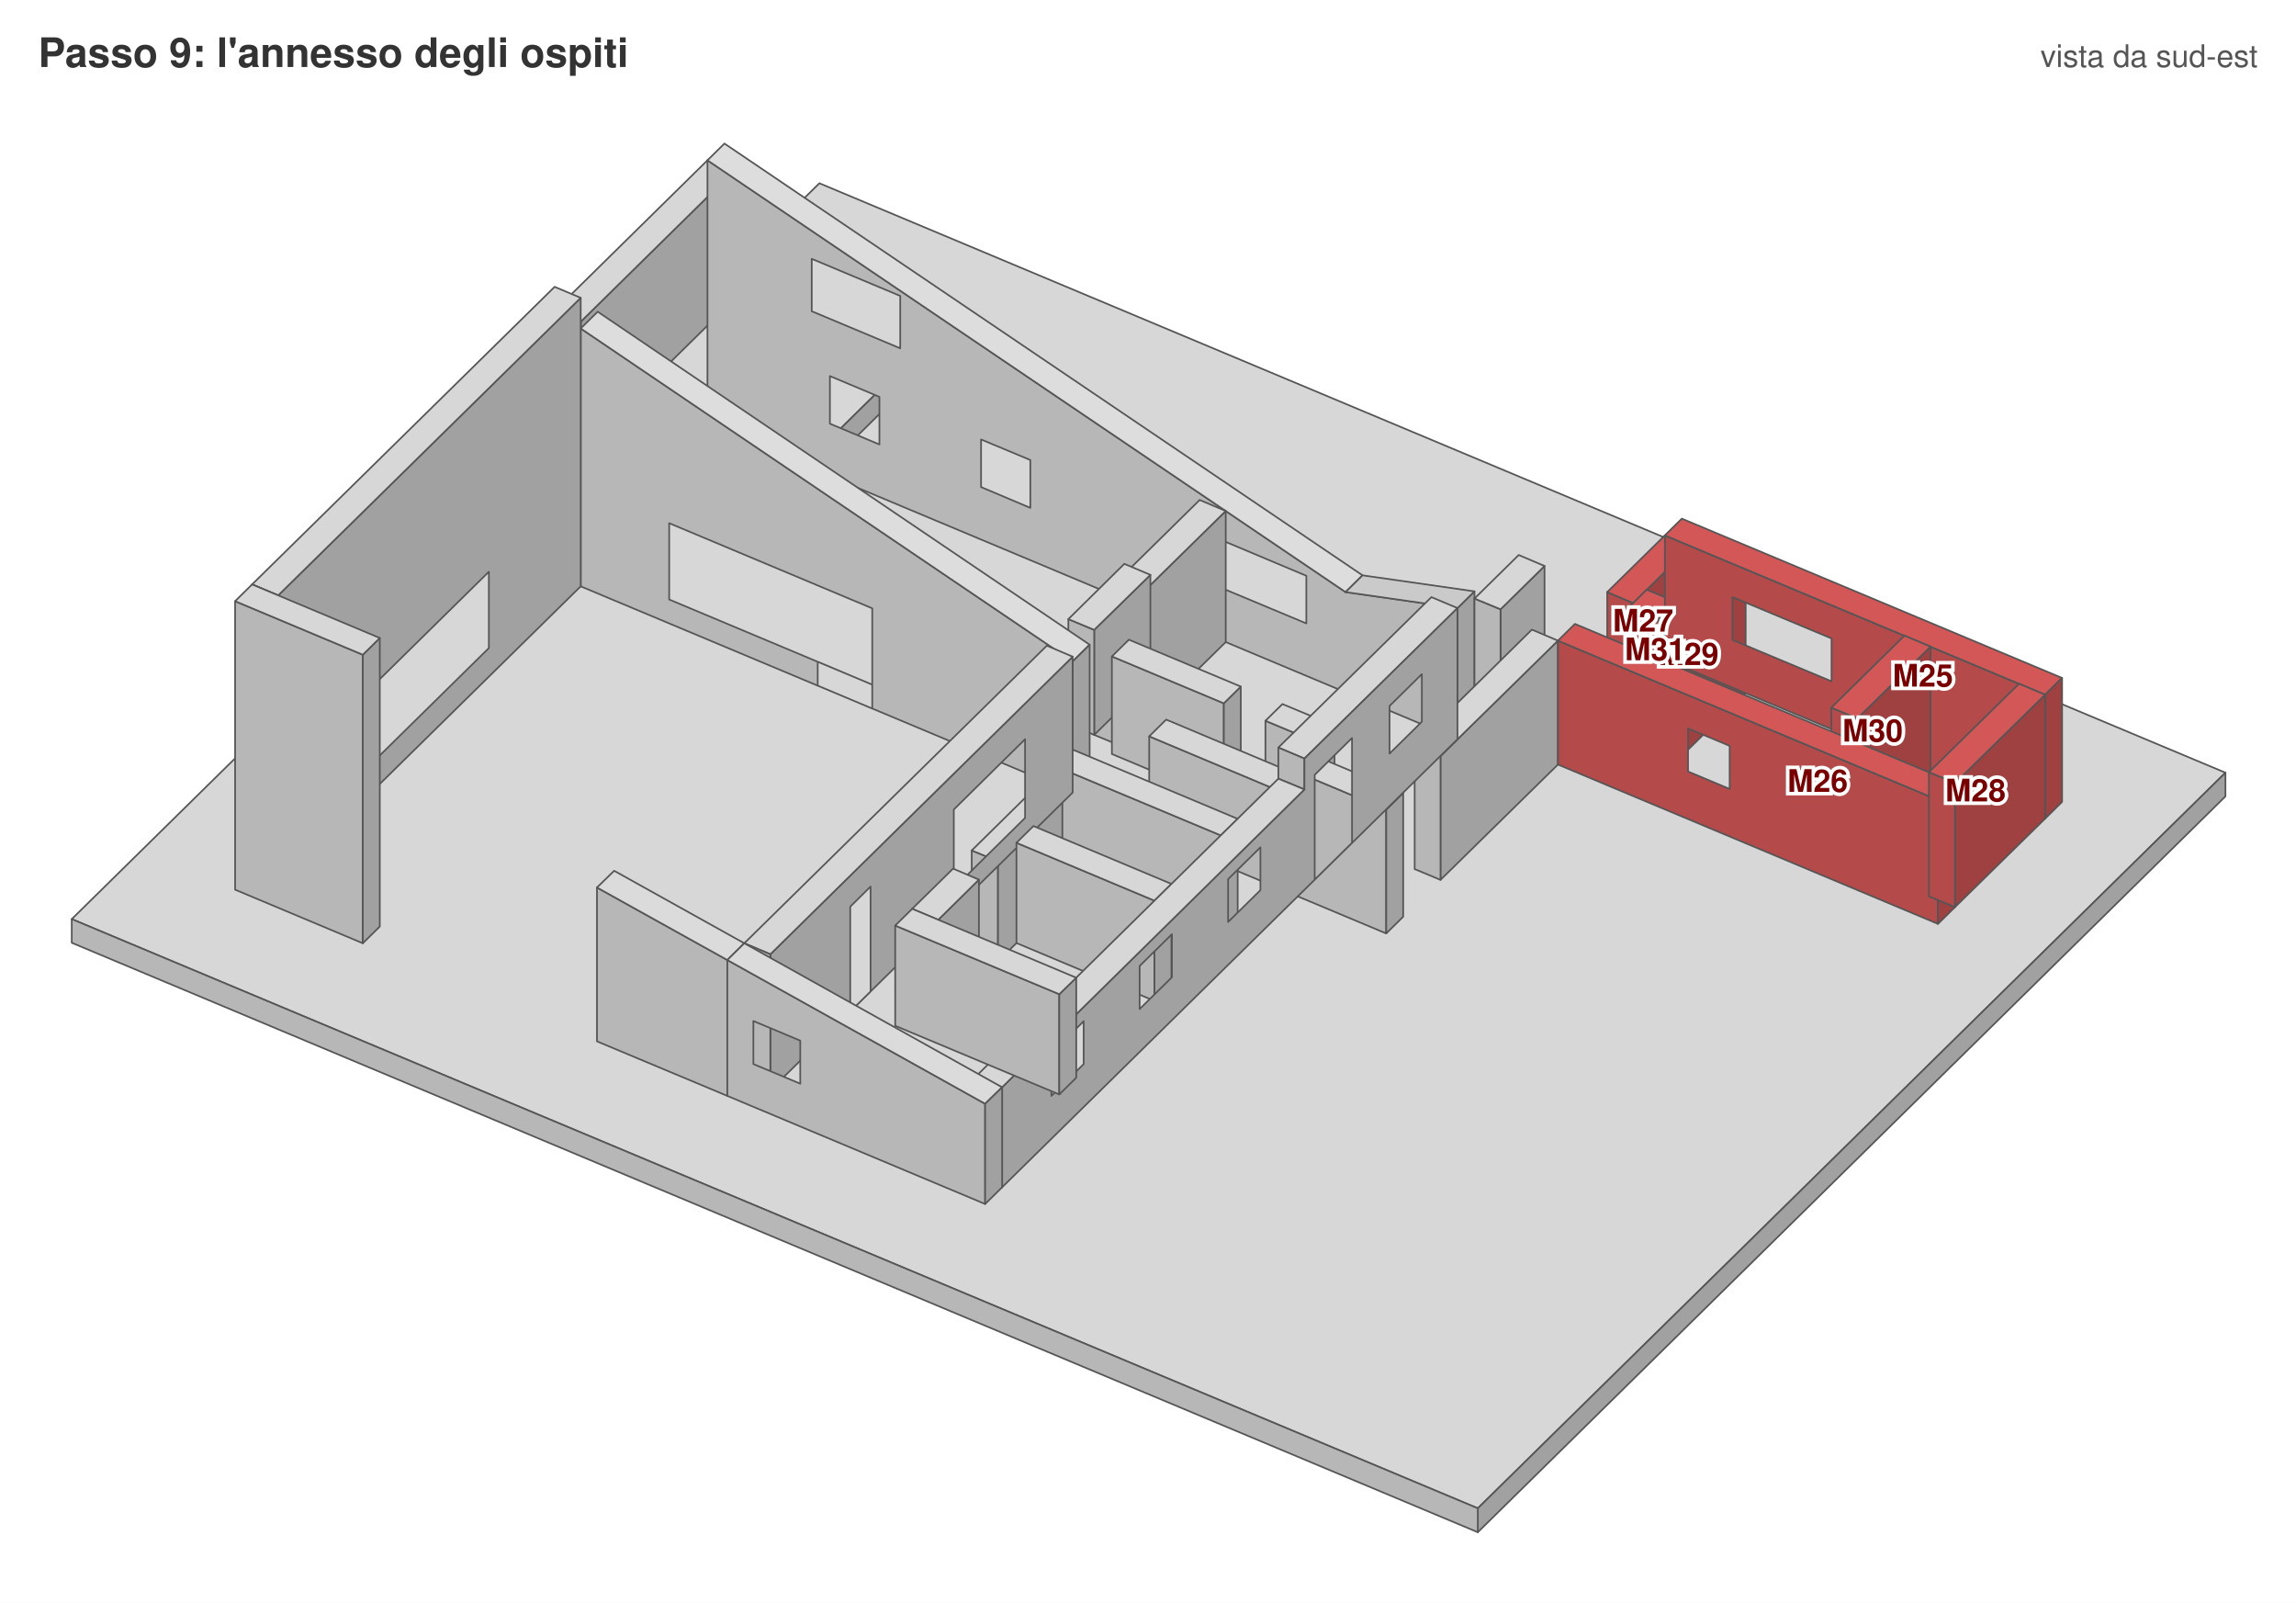
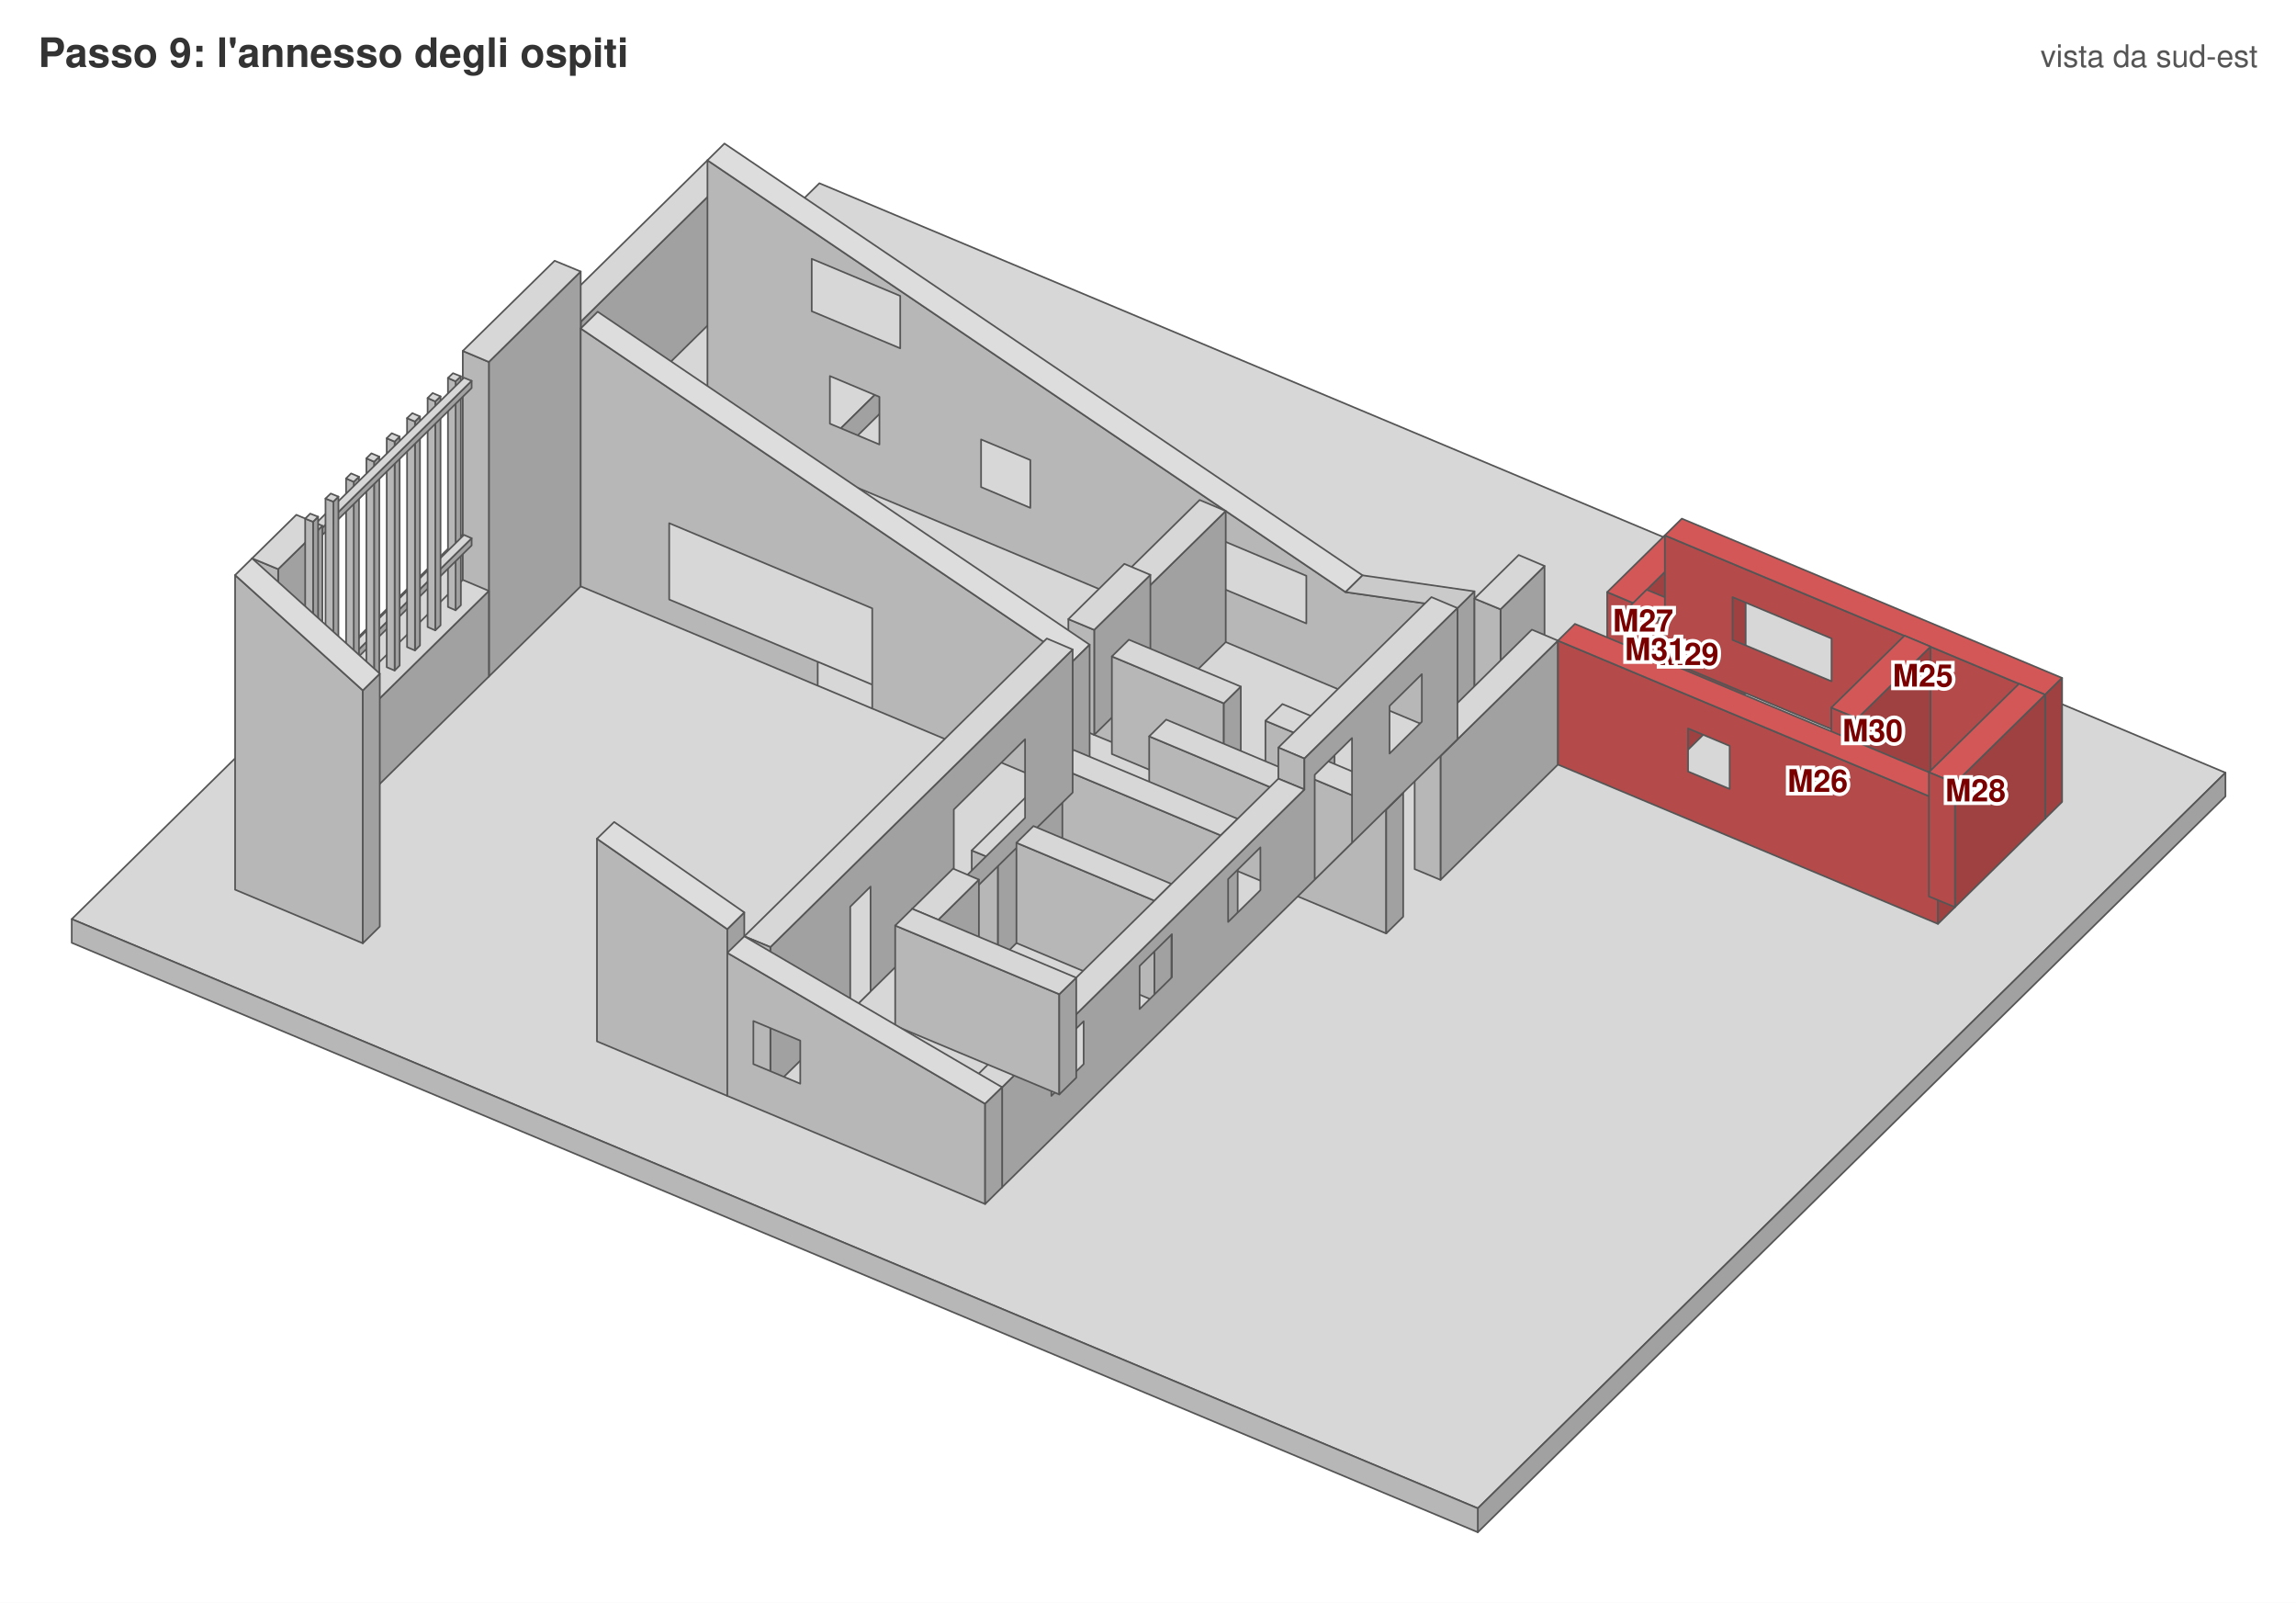
<svg xmlns="http://www.w3.org/2000/svg" viewBox="0 0 960 670" width="960" height="670">
  <rect width="100%" height="100%" fill="#ffffff" />
  <text x="16" y="28" font-family="Helvetica, Arial, sans-serif" font-size="17" font-weight="bold" fill="#333">Passo 9: l'annesso degli ospiti</text>
  <path d="M 342.6 76.6 L 930.5 323.0 L 617.9 630.5 L 30.0 384.2 Z" fill="rgb(215,215,215)" fill-rule="evenodd" stroke="#555" stroke-width="0.7" stroke-linejoin="round" />
  <path d="M 930.5 332.9 L 617.9 640.5 L 617.9 630.5 L 930.5 323.0 Z" fill="rgb(161,161,161)" fill-rule="evenodd" stroke="#555" stroke-width="0.7" stroke-linejoin="round" />
  <path d="M 617.9 640.5 L 30.0 394.1 L 30.0 384.2 L 617.9 630.5 Z" fill="rgb(183,183,183)" fill-rule="evenodd" stroke="#555" stroke-width="0.7" stroke-linejoin="round" />
  <path d="M 306.7 182.2 L 242.8 245.1 L 242.8 134.5 L 306.7 71.6 Z M 303.2 163.8 L 276.9 189.6 L 276.9 169.7 L 303.2 143.8 Z" fill="rgb(161,161,161)" fill-rule="evenodd" stroke="#555" stroke-width="0.7" stroke-linejoin="round" />
  <path d="M 231.9 240.5 L 231.9 129.9 L 242.8 134.5 L 242.8 245.1 Z" fill="rgb(183,183,183)" fill-rule="evenodd" stroke="#555" stroke-width="0.7" stroke-linejoin="round" />
  <path d="M 231.9 129.9 L 295.8 67.0 L 306.7 71.6 L 242.8 134.5 Z" fill="rgb(215,215,215)" fill-rule="evenodd" stroke="#555" stroke-width="0.7" stroke-linejoin="round" />
  <path d="M 306.7 125.4 L 376.4 154.6 L 319.6 210.5 L 249.9 181.3 Z" fill="rgb(215,215,215)" fill-rule="evenodd" stroke="#555" stroke-width="0.7" stroke-linejoin="round" />
  <path d="M 376.4 164.5 L 319.6 220.5 L 319.6 210.5 L 376.4 154.6 Z" fill="rgb(161,161,161)" fill-rule="evenodd" stroke="#555" stroke-width="0.7" stroke-linejoin="round" />
  <path d="M 319.6 220.5 L 249.9 191.3 L 249.9 181.3 L 319.6 210.5 Z" fill="rgb(183,183,183)" fill-rule="evenodd" stroke="#555" stroke-width="0.7" stroke-linejoin="round" />
  <path d="M 295.8 177.6 L 609.4 309.0 L 609.4 254.2 L 562.6 247.5 L 295.8 67.0 Z M 347.0 177.1 L 367.7 185.8 L 367.7 165.9 L 347.0 157.2 Z M 410.2 203.6 L 430.8 212.3 L 430.8 192.3 L 410.2 183.7 Z M 510.3 245.6 L 546.2 260.6 L 546.2 240.7 L 510.3 225.6 Z M 339.4 130.1 L 376.4 145.6 L 376.4 123.7 L 339.4 108.2 Z" fill="rgb(183,183,183)" fill-rule="evenodd" stroke="#555" stroke-width="0.7" stroke-linejoin="round" />
  <path d="M 569.7 240.5 L 302.9 60.0 L 295.8 67.0 L 562.6 247.5 Z" fill="rgb(221,221,221)" fill-rule="evenodd" stroke="#555" stroke-width="0.7" stroke-linejoin="round" />
  <path d="M 616.5 302.0 L 616.5 247.2 L 609.4 254.2 L 609.4 309.0 Z" fill="rgb(161,161,161)" fill-rule="evenodd" stroke="#555" stroke-width="0.7" stroke-linejoin="round" />
  <path d="M 616.5 247.2 L 569.7 240.5 L 562.6 247.5 L 609.4 254.2 Z" fill="rgb(202,202,202)" fill-rule="evenodd" stroke="#555" stroke-width="0.7" stroke-linejoin="round" />
  <path d="M 512.5 268.4 L 468.4 311.7 L 468.4 256.9 L 512.5 213.6 Z" fill="rgb(161,161,161)" fill-rule="evenodd" stroke="#555" stroke-width="0.7" stroke-linejoin="round" />
  <path d="M 457.5 252.4 L 501.6 209.0 L 512.5 213.6 L 468.4 256.9 Z" fill="rgb(215,215,215)" fill-rule="evenodd" stroke="#555" stroke-width="0.7" stroke-linejoin="round" />
  <path d="M 457.5 307.2 L 457.5 252.4 L 468.4 256.9 L 468.4 311.7 Z" fill="rgb(183,183,183)" fill-rule="evenodd" stroke="#555" stroke-width="0.7" stroke-linejoin="round" />
+   <path d="M 242.8 245.1 L 204.4 282.8 L 204.4 151.3 L 242.8 113.5 Z" fill="rgb(161,161,161)" fill-rule="evenodd" stroke="#555" stroke-width="0.7" stroke-linejoin="round" />
+   <path d="M 193.5 278.3 L 193.5 146.7 L 204.4 151.3 L 204.4 282.8 Z" fill="rgb(183,183,183)" fill-rule="evenodd" stroke="#555" stroke-width="0.7" stroke-linejoin="round" />
+   <path d="M 193.5 146.7 L 231.9 109.0 L 242.8 113.5 L 204.4 151.3 Z" fill="rgb(215,215,215)" fill-rule="evenodd" stroke="#555" stroke-width="0.7" stroke-linejoin="round" />
  <path d="M 707.0 280.1 L 682.9 303.9 L 682.9 252.1 L 707.0 228.3 Z" fill="rgb(159,65,65)" fill-rule="evenodd" stroke="#555" stroke-width="0.7" stroke-linejoin="round" />
  <path d="M 672.0 299.3 L 672.0 247.5 L 682.9 252.1 L 682.9 303.9 Z" fill="rgb(180,74,74)" fill-rule="evenodd" stroke="#555" stroke-width="0.7" stroke-linejoin="round" />
  <path d="M 672.0 247.5 L 696.1 223.8 L 707.0 228.3 L 682.9 252.1 Z" fill="rgb(211,87,87)" fill-rule="evenodd" stroke="#555" stroke-width="0.7" stroke-linejoin="round" />
  <path d="M 481.0 284.1 L 457.5 307.2 L 457.5 263.3 L 481.0 240.3 Z" fill="rgb(161,161,161)" fill-rule="evenodd" stroke="#555" stroke-width="0.7" stroke-linejoin="round" />
  <path d="M 446.7 302.6 L 446.7 258.8 L 457.5 263.3 L 457.5 307.2 Z" fill="rgb(183,183,183)" fill-rule="evenodd" stroke="#555" stroke-width="0.7" stroke-linejoin="round" />
  <path d="M 446.7 258.8 L 470.1 235.7 L 481.0 240.3 L 457.5 263.3 Z" fill="rgb(215,215,215)" fill-rule="evenodd" stroke="#555" stroke-width="0.7" stroke-linejoin="round" />
  <path d="M 645.8 288.4 L 627.4 306.6 L 627.4 254.7 L 645.8 236.6 Z" fill="rgb(161,161,161)" fill-rule="evenodd" stroke="#555" stroke-width="0.7" stroke-linejoin="round" />
  <path d="M 616.5 302.0 L 616.5 250.2 L 627.4 254.7 L 627.4 306.6 Z" fill="rgb(183,183,183)" fill-rule="evenodd" stroke="#555" stroke-width="0.7" stroke-linejoin="round" />
  <path d="M 616.5 250.2 L 635.0 232.0 L 645.8 236.6 L 627.4 254.7 Z" fill="rgb(215,215,215)" fill-rule="evenodd" stroke="#555" stroke-width="0.7" stroke-linejoin="round" />
  <path d="M 729.9 289.7 L 699.3 319.8 L 699.3 267.9 L 729.9 237.9 Z" fill="rgb(159,65,65)" fill-rule="evenodd" stroke="#555" stroke-width="0.7" stroke-linejoin="round" />
  <path d="M 688.4 315.2 L 688.4 263.4 L 699.3 267.9 L 699.3 319.8 Z" fill="rgb(180,74,74)" fill-rule="evenodd" stroke="#555" stroke-width="0.7" stroke-linejoin="round" />
  <path d="M 688.4 263.4 L 719.0 233.3 L 729.9 237.9 L 699.3 267.9 Z" fill="rgb(211,87,87)" fill-rule="evenodd" stroke="#555" stroke-width="0.7" stroke-linejoin="round" />
  <path d="M 700.5 303.3 L 700.5 251.5 L 693.4 258.5 L 693.4 310.3 Z" fill="rgb(159,65,65)" fill-rule="evenodd" stroke="#555" stroke-width="0.7" stroke-linejoin="round" />
  <path d="M 681.4 305.3 L 693.4 310.3 L 693.4 258.5 L 681.4 253.5 Z" fill="rgb(180,74,74)" fill-rule="evenodd" stroke="#555" stroke-width="0.7" stroke-linejoin="round" />
  <path d="M 700.5 251.5 L 688.5 246.5 L 681.4 253.5 L 693.4 258.5 Z" fill="rgb(211,87,87)" fill-rule="evenodd" stroke="#555" stroke-width="0.7" stroke-linejoin="round" />
  <path d="M 242.8 245.1 L 448.5 331.3 L 448.5 276.5 L 242.8 137.3 Z M 279.8 250.6 L 364.7 286.2 L 364.7 254.3 L 279.8 218.7 Z M 341.9 286.6 L 364.7 296.2 L 364.7 286.2 L 341.9 276.6 Z" fill="rgb(183,183,183)" fill-rule="evenodd" stroke="#555" stroke-width="0.7" stroke-linejoin="round" />
  <path d="M 455.6 269.5 L 249.9 130.3 L 242.8 137.3 L 448.5 276.5 Z" fill="rgb(221,221,221)" fill-rule="evenodd" stroke="#555" stroke-width="0.7" stroke-linejoin="round" />
  <path d="M 455.6 324.3 L 455.6 269.5 L 448.5 276.5 L 448.5 331.3 Z" fill="rgb(161,161,161)" fill-rule="evenodd" stroke="#555" stroke-width="0.7" stroke-linejoin="round" />
  <path d="M 696.1 275.6 L 855.1 342.2 L 855.1 290.4 L 696.1 223.8 Z M 724.4 267.5 L 765.8 284.8 L 765.8 266.9 L 724.4 249.6 Z" fill="rgb(180,74,74)" fill-rule="evenodd" stroke="#555" stroke-width="0.7" stroke-linejoin="round" />
  <path d="M 862.2 283.4 L 703.2 216.8 L 696.1 223.8 L 855.1 290.4 Z" fill="rgb(211,87,87)" fill-rule="evenodd" stroke="#555" stroke-width="0.7" stroke-linejoin="round" />
  <path d="M 862.2 335.2 L 862.2 283.4 L 855.1 290.4 L 855.1 342.2 Z" fill="rgb(159,65,65)" fill-rule="evenodd" stroke="#555" stroke-width="0.7" stroke-linejoin="round" />
+   <path d="M 204.4 282.8 L 134.8 351.3 L 134.8 315.5 L 204.4 247.0 Z" fill="rgb(161,161,161)" fill-rule="evenodd" stroke="#555" stroke-width="0.7" stroke-linejoin="round" />
+   <path d="M 123.9 310.9 L 193.5 242.4 L 204.4 247.0 L 134.8 315.5 Z" fill="rgb(215,215,215)" fill-rule="evenodd" stroke="#555" stroke-width="0.7" stroke-linejoin="round" />
+   <path d="M 123.9 346.8 L 123.9 310.9 L 134.8 315.5 L 134.8 351.3 Z" fill="rgb(183,183,183)" fill-rule="evenodd" stroke="#555" stroke-width="0.7" stroke-linejoin="round" />
  <path d="M 464.9 315.2 L 511.7 334.8 L 511.7 294.0 L 464.9 274.4 Z" fill="rgb(183,183,183)" fill-rule="evenodd" stroke="#555" stroke-width="0.7" stroke-linejoin="round" />
  <path d="M 518.8 327.9 L 518.8 287.0 L 511.7 294.0 L 511.7 334.8 Z" fill="rgb(161,161,161)" fill-rule="evenodd" stroke="#555" stroke-width="0.7" stroke-linejoin="round" />
  <path d="M 518.8 287.0 L 472.0 267.4 L 464.9 274.4 L 511.7 294.0 Z" fill="rgb(215,215,215)" fill-rule="evenodd" stroke="#555" stroke-width="0.7" stroke-linejoin="round" />
-   <path d="M 242.8 245.1 L 116.3 369.5 L 116.3 248.9 L 242.8 124.5 Z M 204.4 270.9 L 134.8 339.4 L 134.8 307.5 L 204.4 239.0 Z" fill="rgb(161,161,161)" fill-rule="evenodd" stroke="#555" stroke-width="0.7" stroke-linejoin="round" />
-   <path d="M 105.4 244.3 L 231.9 119.9 L 242.8 124.5 L 116.3 248.9 Z" fill="rgb(215,215,215)" fill-rule="evenodd" stroke="#555" stroke-width="0.7" stroke-linejoin="round" />
-   <path d="M 105.4 364.9 L 105.4 244.3 L 116.3 248.9 L 116.3 369.5 Z" fill="rgb(183,183,183)" fill-rule="evenodd" stroke="#555" stroke-width="0.7" stroke-linejoin="round" />
+   <path d="M 192.7 253.0 L 190.5 255.1 L 190.5 159.4 L 192.7 157.3 Z" fill="rgb(161,161,161)" fill-rule="evenodd" stroke="#555" stroke-width="0.7" stroke-linejoin="round" />
+   <path d="M 187.3 253.7 L 187.3 158.0 L 190.5 159.4 L 190.5 255.1 Z" fill="rgb(183,183,183)" fill-rule="evenodd" stroke="#555" stroke-width="0.7" stroke-linejoin="round" />
+   <path d="M 187.3 158.0 L 189.4 156.0 L 192.7 157.3 L 190.5 159.4 Z" fill="rgb(215,215,215)" fill-rule="evenodd" stroke="#555" stroke-width="0.7" stroke-linejoin="round" />
+   <path d="M 197.2 228.0 L 127.6 296.5 L 127.6 293.5 L 197.2 225.0 Z" fill="rgb(161,161,161)" fill-rule="evenodd" stroke="#555" stroke-width="0.7" stroke-linejoin="round" />
+   <path d="M 124.3 292.1 L 194.0 223.6 L 197.2 225.0 L 127.6 293.5 Z" fill="rgb(215,215,215)" fill-rule="evenodd" stroke="#555" stroke-width="0.7" stroke-linejoin="round" />
+   <path d="M 124.3 295.1 L 124.3 292.1 L 127.6 293.5 L 127.6 296.5 Z" fill="rgb(183,183,183)" fill-rule="evenodd" stroke="#555" stroke-width="0.7" stroke-linejoin="round" />
  <path d="M 807.2 322.1 L 776.6 352.2 L 776.6 300.3 L 807.2 270.3 Z" fill="rgb(159,65,65)" fill-rule="evenodd" stroke="#555" stroke-width="0.7" stroke-linejoin="round" />
  <path d="M 765.7 347.6 L 765.7 295.8 L 776.6 300.3 L 776.6 352.2 Z" fill="rgb(180,74,74)" fill-rule="evenodd" stroke="#555" stroke-width="0.7" stroke-linejoin="round" />
  <path d="M 765.7 295.8 L 796.3 265.7 L 807.2 270.3 L 776.6 300.3 Z" fill="rgb(211,87,87)" fill-rule="evenodd" stroke="#555" stroke-width="0.7" stroke-linejoin="round" />
+   <path d="M 184.2 261.4 L 182.0 263.5 L 182.0 167.8 L 184.2 165.7 Z" fill="rgb(161,161,161)" fill-rule="evenodd" stroke="#555" stroke-width="0.7" stroke-linejoin="round" />
+   <path d="M 178.8 262.1 L 178.8 166.4 L 182.0 167.8 L 182.0 263.5 Z" fill="rgb(183,183,183)" fill-rule="evenodd" stroke="#555" stroke-width="0.7" stroke-linejoin="round" />
+   <path d="M 178.8 166.4 L 180.9 164.3 L 184.2 165.7 L 182.0 167.8 Z" fill="rgb(215,215,215)" fill-rule="evenodd" stroke="#555" stroke-width="0.7" stroke-linejoin="round" />
  <path d="M 529.1 342.1 L 550.9 351.3 L 550.9 310.4 L 529.1 301.3 Z" fill="rgb(183,183,183)" fill-rule="evenodd" stroke="#555" stroke-width="0.7" stroke-linejoin="round" />
  <path d="M 558.0 344.3 L 558.0 303.4 L 550.9 310.4 L 550.9 351.3 Z" fill="rgb(161,161,161)" fill-rule="evenodd" stroke="#555" stroke-width="0.7" stroke-linejoin="round" />
  <path d="M 558.0 303.4 L 536.2 294.3 L 529.1 301.3 L 550.9 310.4 Z" fill="rgb(215,215,215)" fill-rule="evenodd" stroke="#555" stroke-width="0.7" stroke-linejoin="round" />
  <path d="M 651.4 319.6 L 602.3 367.8 L 602.3 316.0 L 651.4 267.8 Z" fill="rgb(161,161,161)" fill-rule="evenodd" stroke="#555" stroke-width="0.7" stroke-linejoin="round" />
  <path d="M 591.5 311.5 L 640.5 263.2 L 651.4 267.8 L 602.3 316.0 Z" fill="rgb(215,215,215)" fill-rule="evenodd" stroke="#555" stroke-width="0.7" stroke-linejoin="round" />
  <path d="M 591.5 363.3 L 591.5 311.5 L 602.3 316.0 L 602.3 367.8 Z" fill="rgb(183,183,183)" fill-rule="evenodd" stroke="#555" stroke-width="0.7" stroke-linejoin="round" />
+   <path d="M 175.6 269.8 L 173.5 271.9 L 173.5 176.2 L 175.6 174.1 Z" fill="rgb(161,161,161)" fill-rule="evenodd" stroke="#555" stroke-width="0.7" stroke-linejoin="round" />
+   <path d="M 170.2 270.5 L 170.2 174.8 L 173.5 176.2 L 173.5 271.9 Z" fill="rgb(183,183,183)" fill-rule="evenodd" stroke="#555" stroke-width="0.7" stroke-linejoin="round" />
+   <path d="M 170.2 174.8 L 172.4 172.7 L 175.6 174.1 L 173.5 176.2 Z" fill="rgb(215,215,215)" fill-rule="evenodd" stroke="#555" stroke-width="0.7" stroke-linejoin="round" />
  <path d="M 651.4 319.6 L 810.3 386.2 L 810.3 334.4 L 651.4 267.8 Z M 705.8 322.5 L 723.2 329.8 L 723.2 311.8 L 705.8 304.5 Z" fill="rgb(180,74,74)" fill-rule="evenodd" stroke="#555" stroke-width="0.7" stroke-linejoin="round" />
  <path d="M 817.4 327.4 L 658.5 260.8 L 651.4 267.8 L 810.3 334.4 Z" fill="rgb(211,87,87)" fill-rule="evenodd" stroke="#555" stroke-width="0.7" stroke-linejoin="round" />
  <path d="M 817.4 379.2 L 817.4 327.4 L 810.3 334.4 L 810.3 386.2 Z" fill="rgb(159,65,65)" fill-rule="evenodd" stroke="#555" stroke-width="0.7" stroke-linejoin="round" />
  <path d="M 480.5 348.7 L 531.7 370.1 L 531.7 329.3 L 480.5 307.8 Z" fill="rgb(183,183,183)" fill-rule="evenodd" stroke="#555" stroke-width="0.7" stroke-linejoin="round" />
  <path d="M 538.8 363.1 L 538.8 322.3 L 531.7 329.3 L 531.7 370.1 Z" fill="rgb(161,161,161)" fill-rule="evenodd" stroke="#555" stroke-width="0.7" stroke-linejoin="round" />
  <path d="M 538.8 322.3 L 487.6 300.8 L 480.5 307.8 L 531.7 329.3 Z" fill="rgb(215,215,215)" fill-rule="evenodd" stroke="#555" stroke-width="0.7" stroke-linejoin="round" />
+   <path d="M 167.1 278.2 L 165.0 280.3 L 165.0 184.6 L 167.1 182.5 Z" fill="rgb(161,161,161)" fill-rule="evenodd" stroke="#555" stroke-width="0.7" stroke-linejoin="round" />
+   <path d="M 161.7 278.9 L 161.7 183.2 L 165.0 184.6 L 165.0 280.3 Z" fill="rgb(183,183,183)" fill-rule="evenodd" stroke="#555" stroke-width="0.7" stroke-linejoin="round" />
+   <path d="M 161.7 183.2 L 163.8 181.1 L 167.1 182.5 L 165.0 184.6 Z" fill="rgb(215,215,215)" fill-rule="evenodd" stroke="#555" stroke-width="0.7" stroke-linejoin="round" />
  <path d="M 855.1 342.2 L 817.4 379.2 L 817.4 327.4 L 855.1 290.4 Z" fill="rgb(159,65,65)" fill-rule="evenodd" stroke="#555" stroke-width="0.7" stroke-linejoin="round" />
  <path d="M 806.5 322.8 L 844.2 285.8 L 855.1 290.4 L 817.4 327.4 Z" fill="rgb(211,87,87)" fill-rule="evenodd" stroke="#555" stroke-width="0.7" stroke-linejoin="round" />
  <path d="M 806.5 374.7 L 806.5 322.8 L 817.4 327.4 L 817.4 379.2 Z" fill="rgb(180,74,74)" fill-rule="evenodd" stroke="#555" stroke-width="0.7" stroke-linejoin="round" />
+   <path d="M 158.6 286.5 L 156.4 288.6 L 156.4 193.0 L 158.6 190.9 Z" fill="rgb(161,161,161)" fill-rule="evenodd" stroke="#555" stroke-width="0.7" stroke-linejoin="round" />
+   <path d="M 153.2 287.3 L 153.2 191.6 L 156.4 193.0 L 156.4 288.6 Z" fill="rgb(183,183,183)" fill-rule="evenodd" stroke="#555" stroke-width="0.7" stroke-linejoin="round" />
+   <path d="M 153.2 191.6 L 155.3 189.5 L 158.6 190.9 L 156.4 193.0 Z" fill="rgb(215,215,215)" fill-rule="evenodd" stroke="#555" stroke-width="0.7" stroke-linejoin="round" />
  <path d="M 441.8 362.4 L 510.4 391.1 L 510.4 349.2 L 441.8 320.5 Z" fill="rgb(183,183,183)" fill-rule="evenodd" stroke="#555" stroke-width="0.7" stroke-linejoin="round" />
  <path d="M 517.5 384.1 L 517.5 342.3 L 510.4 349.2 L 510.4 391.1 Z" fill="rgb(161,161,161)" fill-rule="evenodd" stroke="#555" stroke-width="0.7" stroke-linejoin="round" />
  <path d="M 517.5 342.3 L 448.9 313.5 L 441.8 320.5 L 510.4 349.2 Z" fill="rgb(215,215,215)" fill-rule="evenodd" stroke="#555" stroke-width="0.7" stroke-linejoin="round" />
+   <path d="M 150.1 294.9 L 147.9 297.0 L 147.9 201.4 L 150.1 199.3 Z" fill="rgb(161,161,161)" fill-rule="evenodd" stroke="#555" stroke-width="0.7" stroke-linejoin="round" />
+   <path d="M 144.7 295.7 L 144.7 200.0 L 147.9 201.4 L 147.9 297.0 Z" fill="rgb(183,183,183)" fill-rule="evenodd" stroke="#555" stroke-width="0.7" stroke-linejoin="round" />
+   <path d="M 144.7 200.0 L 146.8 197.9 L 150.1 199.3 L 147.9 201.4 Z" fill="rgb(215,215,215)" fill-rule="evenodd" stroke="#555" stroke-width="0.7" stroke-linejoin="round" />
+   <path d="M 197.2 162.2 L 127.6 230.7 L 127.6 227.7 L 197.2 159.2 Z" fill="rgb(161,161,161)" fill-rule="evenodd" stroke="#555" stroke-width="0.7" stroke-linejoin="round" />
+   <path d="M 124.3 226.4 L 194.0 157.9 L 197.2 159.2 L 127.6 227.7 Z" fill="rgb(215,215,215)" fill-rule="evenodd" stroke="#555" stroke-width="0.7" stroke-linejoin="round" />
+   <path d="M 124.3 229.3 L 124.3 226.4 L 127.6 227.7 L 127.6 230.7 Z" fill="rgb(183,183,183)" fill-rule="evenodd" stroke="#555" stroke-width="0.7" stroke-linejoin="round" />
  <path d="M 542.6 374.7 L 579.6 390.2 L 579.6 338.4 L 542.6 322.9 Z" fill="rgb(183,183,183)" fill-rule="evenodd" stroke="#555" stroke-width="0.7" stroke-linejoin="round" />
  <path d="M 586.7 383.2 L 586.7 331.4 L 579.6 338.4 L 579.6 390.2 Z" fill="rgb(161,161,161)" fill-rule="evenodd" stroke="#555" stroke-width="0.7" stroke-linejoin="round" />
  <path d="M 586.7 331.4 L 549.7 315.9 L 542.6 322.9 L 579.6 338.4 Z" fill="rgb(215,215,215)" fill-rule="evenodd" stroke="#555" stroke-width="0.7" stroke-linejoin="round" />
+   <path d="M 141.5 303.3 L 139.4 305.4 L 139.4 209.7 L 141.5 207.6 Z" fill="rgb(161,161,161)" fill-rule="evenodd" stroke="#555" stroke-width="0.7" stroke-linejoin="round" />
+   <path d="M 136.1 304.1 L 136.1 208.4 L 139.4 209.7 L 139.4 305.4 Z" fill="rgb(183,183,183)" fill-rule="evenodd" stroke="#555" stroke-width="0.7" stroke-linejoin="round" />
+   <path d="M 136.1 208.4 L 138.3 206.3 L 141.5 207.6 L 139.4 209.7 Z" fill="rgb(215,215,215)" fill-rule="evenodd" stroke="#555" stroke-width="0.7" stroke-linejoin="round" />
  <path d="M 444.2 375.3 L 417.2 401.9 L 417.2 360.0 L 444.2 333.5 Z" fill="rgb(161,161,161)" fill-rule="evenodd" stroke="#555" stroke-width="0.7" stroke-linejoin="round" />
  <path d="M 406.3 397.3 L 406.3 355.5 L 417.2 360.0 L 417.2 401.9 Z" fill="rgb(183,183,183)" fill-rule="evenodd" stroke="#555" stroke-width="0.7" stroke-linejoin="round" />
  <path d="M 406.3 355.5 L 433.3 328.9 L 444.2 333.5 L 417.2 360.0 Z" fill="rgb(215,215,215)" fill-rule="evenodd" stroke="#555" stroke-width="0.7" stroke-linejoin="round" />
-   <path d="M 448.5 331.3 L 322.1 455.7 L 322.1 398.9 L 448.5 274.5 Z M 428.6 341.9 L 398.8 371.3 L 398.8 338.4 L 428.6 309.0 Z M 364.0 414.5 L 355.5 422.9 L 355.5 379.0 L 364.0 370.6 Z" fill="rgb(161,161,161)" fill-rule="evenodd" stroke="#555" stroke-width="0.7" stroke-linejoin="round" />
-   <path d="M 311.2 394.3 L 437.7 269.9 L 448.5 274.5 L 322.1 398.9 Z" fill="rgb(215,215,215)" fill-rule="evenodd" stroke="#555" stroke-width="0.7" stroke-linejoin="round" />
-   <path d="M 311.2 451.2 L 311.2 394.3 L 322.1 398.9 L 322.1 455.7 Z" fill="rgb(183,183,183)" fill-rule="evenodd" stroke="#555" stroke-width="0.7" stroke-linejoin="round" />
+   <path d="M 134.8 351.3 L 116.3 369.5 L 116.3 237.9 L 134.8 219.8 Z" fill="rgb(161,161,161)" fill-rule="evenodd" stroke="#555" stroke-width="0.7" stroke-linejoin="round" />
+   <path d="M 105.4 364.9 L 105.4 233.4 L 116.3 237.9 L 116.3 369.5 Z" fill="rgb(183,183,183)" fill-rule="evenodd" stroke="#555" stroke-width="0.7" stroke-linejoin="round" />
+   <path d="M 105.4 233.4 L 123.9 215.2 L 134.8 219.8 L 116.3 237.9 Z" fill="rgb(215,215,215)" fill-rule="evenodd" stroke="#555" stroke-width="0.7" stroke-linejoin="round" />
+   <path d="M 133.0 311.7 L 130.9 313.8 L 130.9 218.1 L 133.0 216.0 Z" fill="rgb(161,161,161)" fill-rule="evenodd" stroke="#555" stroke-width="0.7" stroke-linejoin="round" />
+   <path d="M 127.6 312.4 L 127.6 216.8 L 130.9 218.1 L 130.9 313.8 Z" fill="rgb(183,183,183)" fill-rule="evenodd" stroke="#555" stroke-width="0.7" stroke-linejoin="round" />
+   <path d="M 127.6 216.8 L 129.7 214.7 L 133.0 216.0 L 130.9 218.1 Z" fill="rgb(215,215,215)" fill-rule="evenodd" stroke="#555" stroke-width="0.7" stroke-linejoin="round" />
+   <path d="M 448.5 331.3 L 322.1 455.7 L 322.1 395.9 L 448.5 271.5 Z M 428.6 341.9 L 398.8 371.3 L 398.8 338.4 L 428.6 309.0 Z M 364.0 414.5 L 355.5 422.9 L 355.5 379.0 L 364.0 370.6 Z" fill="rgb(161,161,161)" fill-rule="evenodd" stroke="#555" stroke-width="0.7" stroke-linejoin="round" />
+   <path d="M 311.2 391.4 L 437.7 266.9 L 448.5 271.5 L 322.1 395.9 Z" fill="rgb(215,215,215)" fill-rule="evenodd" stroke="#555" stroke-width="0.7" stroke-linejoin="round" />
+   <path d="M 311.2 451.2 L 311.2 391.4 L 322.1 395.9 L 322.1 455.7 Z" fill="rgb(183,183,183)" fill-rule="evenodd" stroke="#555" stroke-width="0.7" stroke-linejoin="round" />
  <path d="M 425.0 394.2 L 482.7 418.4 L 482.7 376.5 L 425.0 352.3 Z" fill="rgb(183,183,183)" fill-rule="evenodd" stroke="#555" stroke-width="0.7" stroke-linejoin="round" />
  <path d="M 489.8 411.4 L 489.8 369.5 L 482.7 376.5 L 482.7 418.4 Z" fill="rgb(161,161,161)" fill-rule="evenodd" stroke="#555" stroke-width="0.7" stroke-linejoin="round" />
  <path d="M 489.8 369.5 L 432.1 345.3 L 425.0 352.3 L 482.7 376.5 Z" fill="rgb(215,215,215)" fill-rule="evenodd" stroke="#555" stroke-width="0.7" stroke-linejoin="round" />
  <path d="M 534.5 312.5 L 598.5 249.6 L 609.4 254.2 L 545.4 317.1 Z" fill="rgb(215,215,215)" fill-rule="evenodd" stroke="#555" stroke-width="0.7" stroke-linejoin="round" />
  <path d="M 534.5 325.5 L 534.5 312.5 L 545.4 317.1 L 545.4 330.0 Z" fill="rgb(183,183,183)" fill-rule="evenodd" stroke="#555" stroke-width="0.7" stroke-linejoin="round" />
  <path d="M 609.4 309.0 L 419.0 496.3 L 419.0 454.5 L 545.4 330.0 L 545.4 317.1 L 609.4 254.2 Z M 594.5 301.7 L 581.0 315.0 L 581.0 295.1 L 594.5 281.8 Z M 565.3 352.3 L 549.7 367.7 L 549.7 323.9 L 565.3 308.5 Z M 527.0 372.1 L 513.5 385.4 L 513.5 367.5 L 527.0 354.2 Z M 490.0 408.5 L 476.5 421.8 L 476.5 403.8 L 490.0 390.5 Z M 453.1 444.8 L 439.6 458.1 L 439.6 440.2 L 453.1 426.9 Z" fill="rgb(161,161,161)" fill-rule="evenodd" stroke="#555" stroke-width="0.7" stroke-linejoin="round" />
  <path d="M 408.1 449.9 L 534.5 325.5 L 545.4 330.0 L 419.0 454.5 Z" fill="rgb(215,215,215)" fill-rule="evenodd" stroke="#555" stroke-width="0.7" stroke-linejoin="round" />
  <path d="M 408.1 491.8 L 408.1 449.9 L 419.0 454.5 L 419.0 496.3 Z" fill="rgb(183,183,183)" fill-rule="evenodd" stroke="#555" stroke-width="0.7" stroke-linejoin="round" />
-   <path d="M 98.3 371.9 L 151.7 394.3 L 151.7 273.7 L 98.3 251.3 Z" fill="rgb(183,183,183)" fill-rule="evenodd" stroke="#555" stroke-width="0.7" stroke-linejoin="round" />
-   <path d="M 158.8 387.3 L 158.8 266.7 L 151.7 273.7 L 151.7 394.3 Z" fill="rgb(161,161,161)" fill-rule="evenodd" stroke="#555" stroke-width="0.7" stroke-linejoin="round" />
-   <path d="M 158.8 266.7 L 105.4 244.3 L 98.3 251.3 L 151.7 273.7 Z" fill="rgb(215,215,215)" fill-rule="evenodd" stroke="#555" stroke-width="0.7" stroke-linejoin="round" />
+   <path d="M 98.3 371.9 L 151.7 394.3 L 151.7 288.6 L 98.3 240.4 Z" fill="rgb(183,183,183)" fill-rule="evenodd" stroke="#555" stroke-width="0.7" stroke-linejoin="round" />
+   <path d="M 158.8 387.3 L 158.8 281.6 L 151.7 288.6 L 151.7 394.3 Z" fill="rgb(161,161,161)" fill-rule="evenodd" stroke="#555" stroke-width="0.7" stroke-linejoin="round" />
+   <path d="M 158.8 281.6 L 105.4 233.4 L 98.3 240.4 L 151.7 288.6 Z" fill="rgb(220,220,220)" fill-rule="evenodd" stroke="#555" stroke-width="0.7" stroke-linejoin="round" />
  <path d="M 409.3 409.6 L 392.3 426.3 L 392.3 384.5 L 409.3 367.7 Z" fill="rgb(161,161,161)" fill-rule="evenodd" stroke="#555" stroke-width="0.7" stroke-linejoin="round" />
  <path d="M 381.4 421.8 L 381.4 379.9 L 392.3 384.5 L 392.3 426.3 Z" fill="rgb(183,183,183)" fill-rule="evenodd" stroke="#555" stroke-width="0.7" stroke-linejoin="round" />
  <path d="M 381.4 379.9 L 398.5 363.1 L 409.3 367.7 L 392.3 384.5 Z" fill="rgb(215,215,215)" fill-rule="evenodd" stroke="#555" stroke-width="0.7" stroke-linejoin="round" />
  <path d="M 374.3 428.8 L 442.9 457.5 L 442.9 415.6 L 374.3 386.9 Z" fill="rgb(183,183,183)" fill-rule="evenodd" stroke="#555" stroke-width="0.7" stroke-linejoin="round" />
  <path d="M 450.0 450.5 L 450.0 408.7 L 442.9 415.6 L 442.9 457.5 Z" fill="rgb(161,161,161)" fill-rule="evenodd" stroke="#555" stroke-width="0.7" stroke-linejoin="round" />
  <path d="M 450.0 408.7 L 381.4 379.9 L 374.3 386.9 L 442.9 415.6 Z" fill="rgb(215,215,215)" fill-rule="evenodd" stroke="#555" stroke-width="0.7" stroke-linejoin="round" />
-   <path d="M 249.6 435.3 L 304.1 458.1 L 304.1 401.3 L 249.6 371.0 Z" fill="rgb(183,183,183)" fill-rule="evenodd" stroke="#555" stroke-width="0.7" stroke-linejoin="round" />
-   <path d="M 311.2 451.2 L 311.2 394.3 L 304.1 401.3 L 304.1 458.1 Z" fill="rgb(161,161,161)" fill-rule="evenodd" stroke="#555" stroke-width="0.7" stroke-linejoin="round" />
-   <path d="M 311.2 394.3 L 256.8 364.0 L 249.6 371.0 L 304.1 401.3 Z" fill="rgb(219,219,219)" fill-rule="evenodd" stroke="#555" stroke-width="0.7" stroke-linejoin="round" />
-   <path d="M 304.1 458.1 L 411.9 503.3 L 411.9 461.4 L 304.1 401.3 Z M 315.0 444.8 L 334.6 453.0 L 334.6 435.0 L 315.0 426.8 Z" fill="rgb(183,183,183)" fill-rule="evenodd" stroke="#555" stroke-width="0.7" stroke-linejoin="round" />
-   <path d="M 419.0 454.5 L 311.2 394.3 L 304.1 401.3 L 411.9 461.4 Z" fill="rgb(219,219,219)" fill-rule="evenodd" stroke="#555" stroke-width="0.7" stroke-linejoin="round" />
+   <path d="M 249.6 435.3 L 304.1 458.1 L 304.1 388.4 L 249.6 350.6 Z" fill="rgb(183,183,183)" fill-rule="evenodd" stroke="#555" stroke-width="0.7" stroke-linejoin="round" />
+   <path d="M 311.2 451.2 L 311.2 381.4 L 304.1 388.4 L 304.1 458.1 Z" fill="rgb(161,161,161)" fill-rule="evenodd" stroke="#555" stroke-width="0.7" stroke-linejoin="round" />
+   <path d="M 311.2 381.4 L 256.8 343.6 L 249.6 350.6 L 304.1 388.4 Z" fill="rgb(221,221,221)" fill-rule="evenodd" stroke="#555" stroke-width="0.7" stroke-linejoin="round" />
+   <path d="M 304.1 458.1 L 411.9 503.3 L 411.9 461.4 L 304.1 398.3 Z M 315.0 444.8 L 334.6 453.0 L 334.6 435.0 L 315.0 426.8 Z" fill="rgb(183,183,183)" fill-rule="evenodd" stroke="#555" stroke-width="0.7" stroke-linejoin="round" />
+   <path d="M 419.0 454.5 L 311.2 391.4 L 304.1 398.3 L 411.9 461.4 Z" fill="rgb(219,219,219)" fill-rule="evenodd" stroke="#555" stroke-width="0.7" stroke-linejoin="round" />
  <path d="M 419.0 496.3 L 419.0 454.5 L 411.9 461.4 L 411.9 503.3 Z" fill="rgb(161,161,161)" fill-rule="evenodd" stroke="#555" stroke-width="0.7" stroke-linejoin="round" />
  <text x="687" y="264" font-family="Helvetica, Arial, sans-serif" font-size="13" font-weight="bold" fill="#7a0000" text-anchor="middle" stroke="#fff" stroke-width="3" paint-order="stroke">M27</text>
  <text x="706" y="278" font-family="Helvetica, Arial, sans-serif" font-size="13" font-weight="bold" fill="#7a0000" text-anchor="middle" stroke="#fff" stroke-width="3" paint-order="stroke">M29</text>
  <text x="692" y="276" font-family="Helvetica, Arial, sans-serif" font-size="13" font-weight="bold" fill="#7a0000" text-anchor="middle" stroke="#fff" stroke-width="3" paint-order="stroke">M31</text>
  <text x="804" y="287" font-family="Helvetica, Arial, sans-serif" font-size="13" font-weight="bold" fill="#7a0000" text-anchor="middle" stroke="#fff" stroke-width="3" paint-order="stroke">M25</text>
  <text x="783" y="310" font-family="Helvetica, Arial, sans-serif" font-size="13" font-weight="bold" fill="#7a0000" text-anchor="middle" stroke="#fff" stroke-width="3" paint-order="stroke">M30</text>
  <text x="760" y="331" font-family="Helvetica, Arial, sans-serif" font-size="13" font-weight="bold" fill="#7a0000" text-anchor="middle" stroke="#fff" stroke-width="3" paint-order="stroke">M26</text>
  <text x="826" y="335" font-family="Helvetica, Arial, sans-serif" font-size="13" font-weight="bold" fill="#7a0000" text-anchor="middle" stroke="#fff" stroke-width="3" paint-order="stroke">M28</text>
  <text x="944" y="28" font-family="Helvetica, Arial, sans-serif" font-size="13" fill="#555" text-anchor="end">vista da sud-est</text>
</svg>
